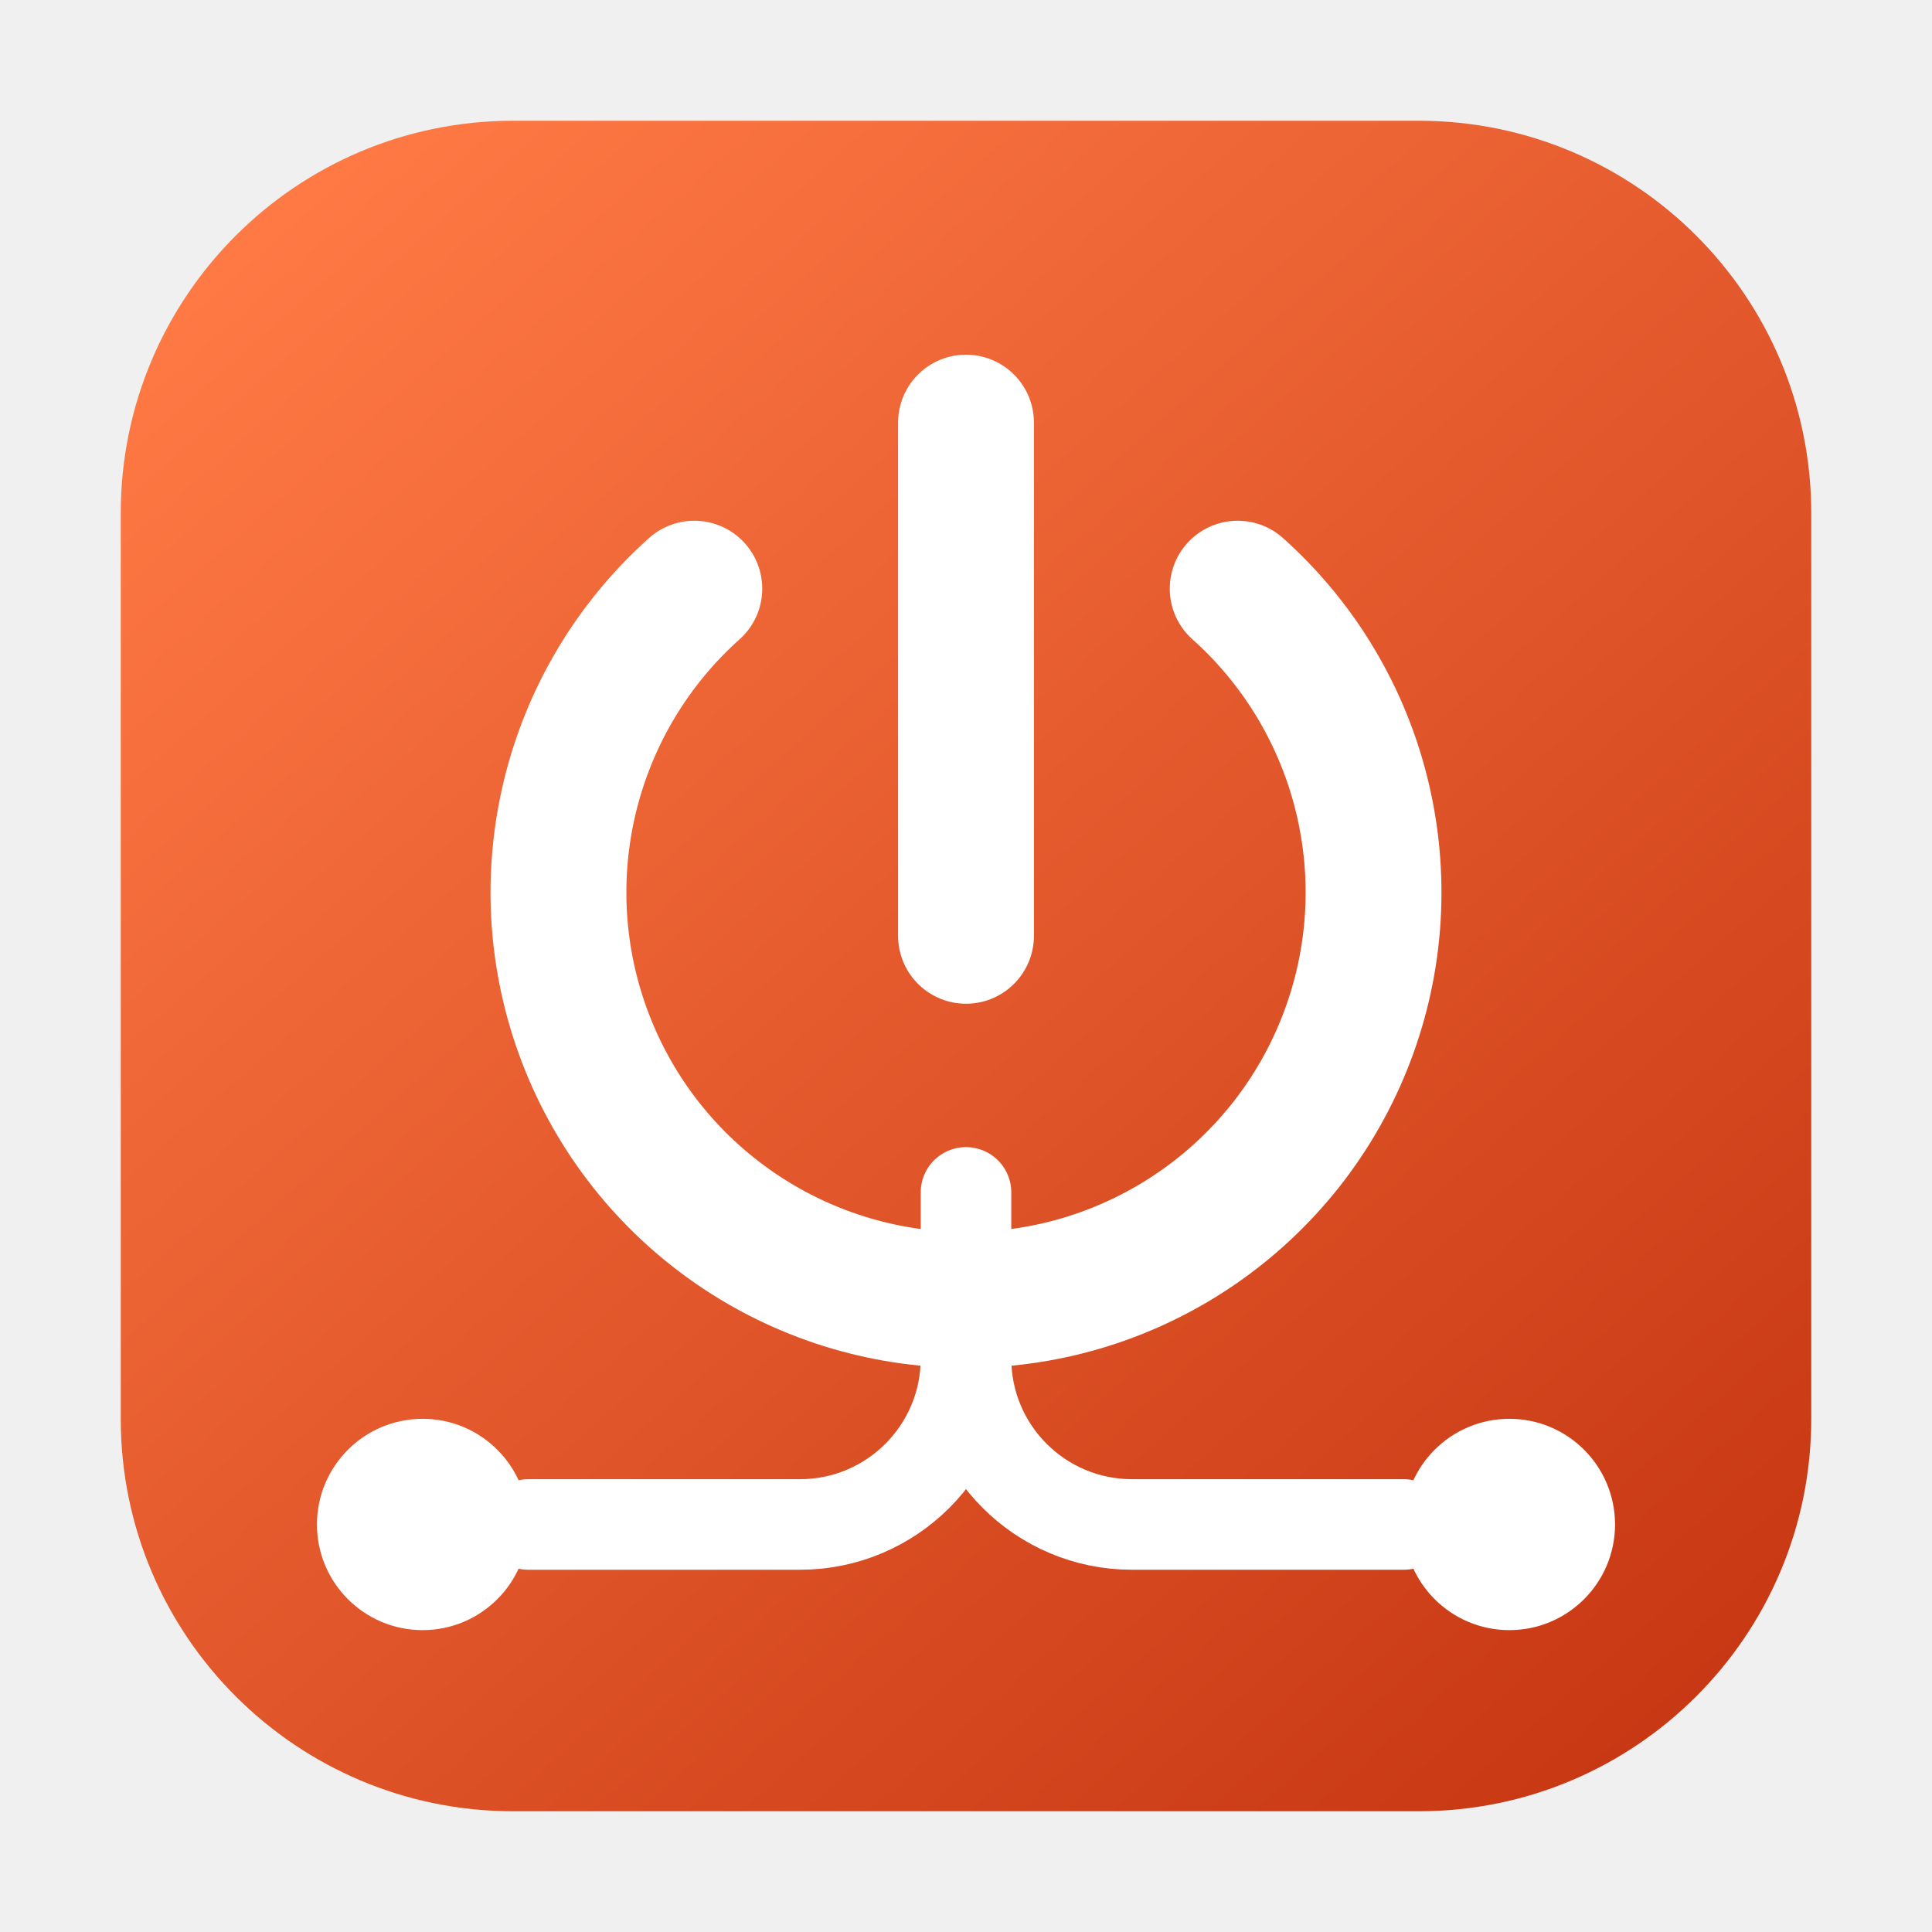
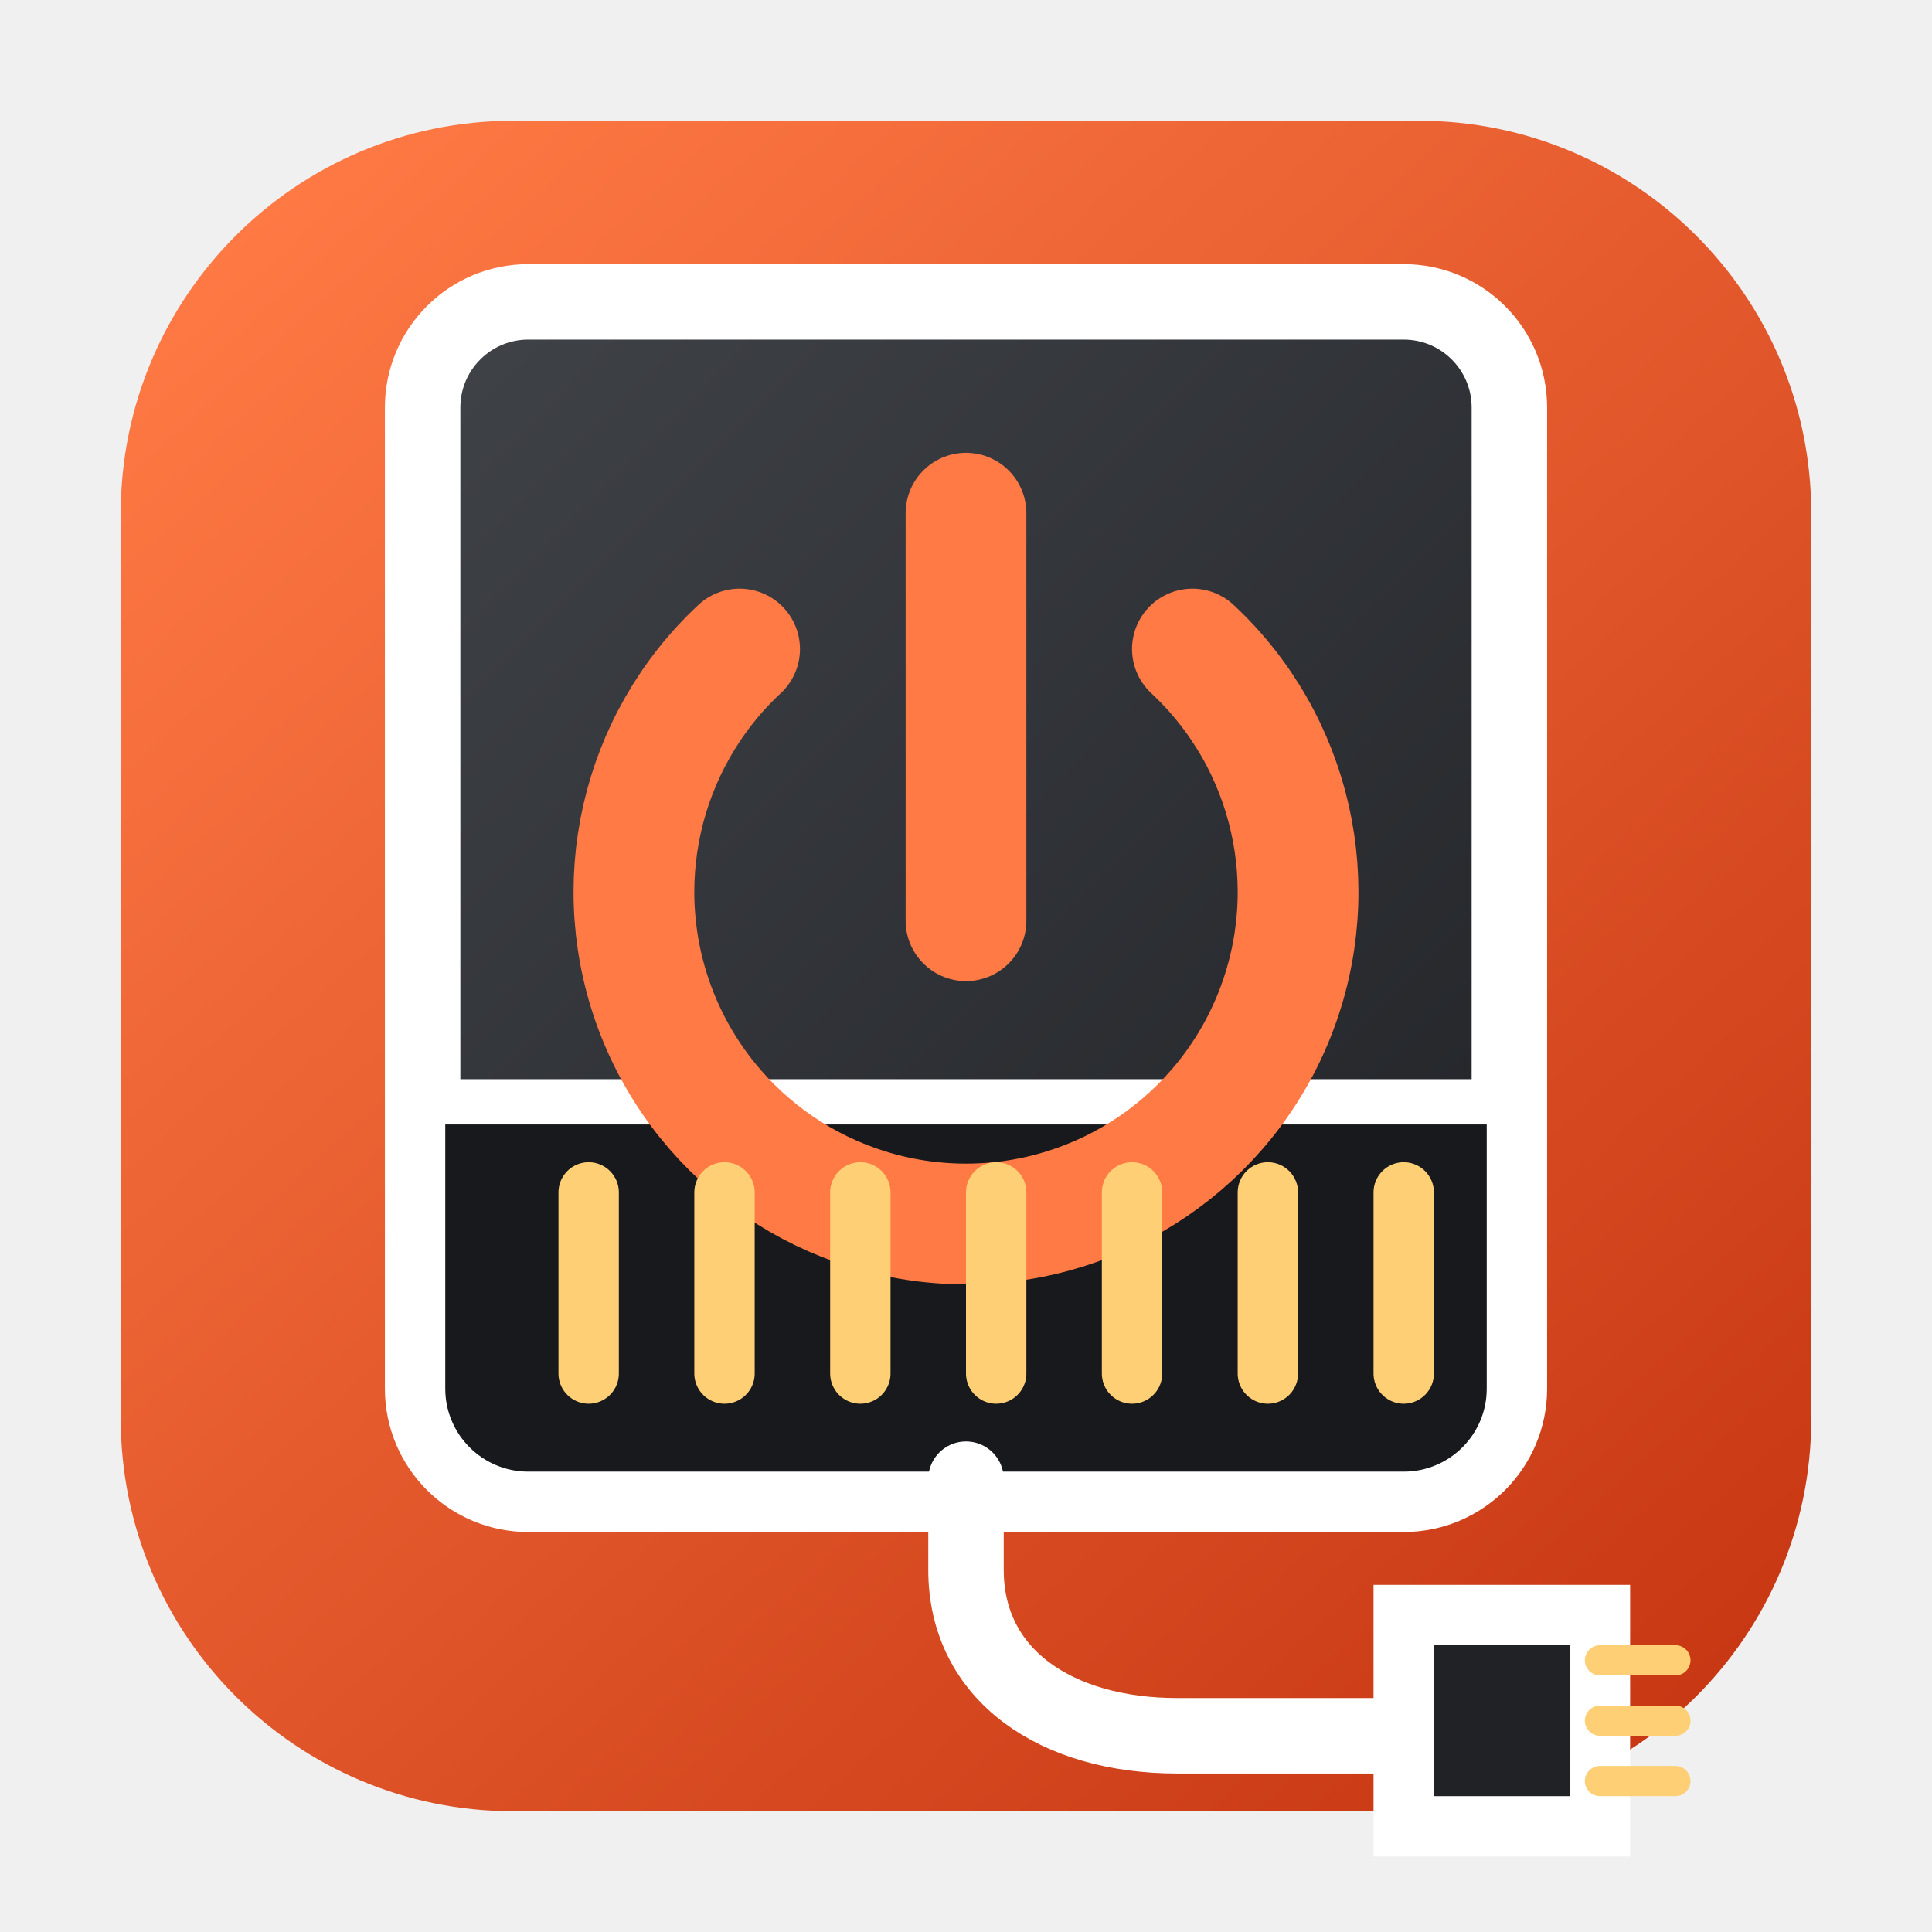
<svg xmlns="http://www.w3.org/2000/svg" viewBox="0 0 128 128">
  <defs>
-     <linearGradient id="background" x1="18" y1="12" x2="112" y2="118" gradientUnits="userSpaceOnUse">
+     <linearGradient id="background" x1="16" y1="12" x2="112" y2="118" gradientUnits="userSpaceOnUse">
      <stop stop-color="#ff7a45" />
      <stop offset="1" stop-color="#c63612" />
    </linearGradient>
+     <linearGradient id="socket" x1="28" y1="24" x2="100" y2="96" gradientUnits="userSpaceOnUse">
+       <stop stop-color="#3f4247" />
+       <stop offset="1" stop-color="#202226" />
+     </linearGradient>
  </defs>
  <rect x="8" y="8" width="112" height="112" rx="26" fill="url(#background)" />
-   <path d="M64 28v34" fill="none" stroke="#fff" stroke-width="9" stroke-linecap="round" />
-   <path d="M46 39a27 27 0 1 0 36 0" fill="none" stroke="#fff" stroke-width="9" stroke-linecap="round" />
-   <circle cx="28" cy="101" r="7" fill="#fff" />
-   <circle cx="100" cy="101" r="7" fill="#fff" />
-   <path d="M35 101h18a11 11 0 0 0 11-11V79M93 101H75a11 11 0 0 1-11-11" fill="none" stroke="#fff" stroke-width="6" stroke-linecap="round" />
+   <path d="M28 27a7 7 0 0 1 7-7h58a7 7 0 0 1 7 7v65a7 7 0 0 1-7 7H35a7 7 0 0 1-7-7Z" fill="url(#socket)" stroke="#fff" stroke-width="5" />
+   <path d="M28 73h72v19a7 7 0 0 1-7 7H35a7 7 0 0 1-7-7Z" fill="#17191c" stroke="#fff" stroke-width="3" />
+   <path d="M64 34v27" fill="none" stroke="#ff7a45" stroke-width="8" stroke-linecap="round" />
+   <path d="M49 43a22 22 0 1 0 30 0" fill="none" stroke="#ff7a45" stroke-width="8" stroke-linecap="round" />
+   <path d="M39 79v12M48 79v12M57 79v12M66 79v12M75 79v12M84 79v12M93 79v12" stroke="#ffcf75" stroke-width="4" stroke-linecap="round" />
+   <path d="M64 98v6c0 7 6 11 14 11h15" fill="none" stroke="#fff" stroke-width="5" stroke-linecap="round" />
+   <path d="M93 107h13v14H93Z" fill="#202226" stroke="#fff" stroke-width="4" />
+   <path d="M106 110h5M106 114h5M106 118h5" stroke="#ffcf75" stroke-width="2" stroke-linecap="round" />
</svg>
